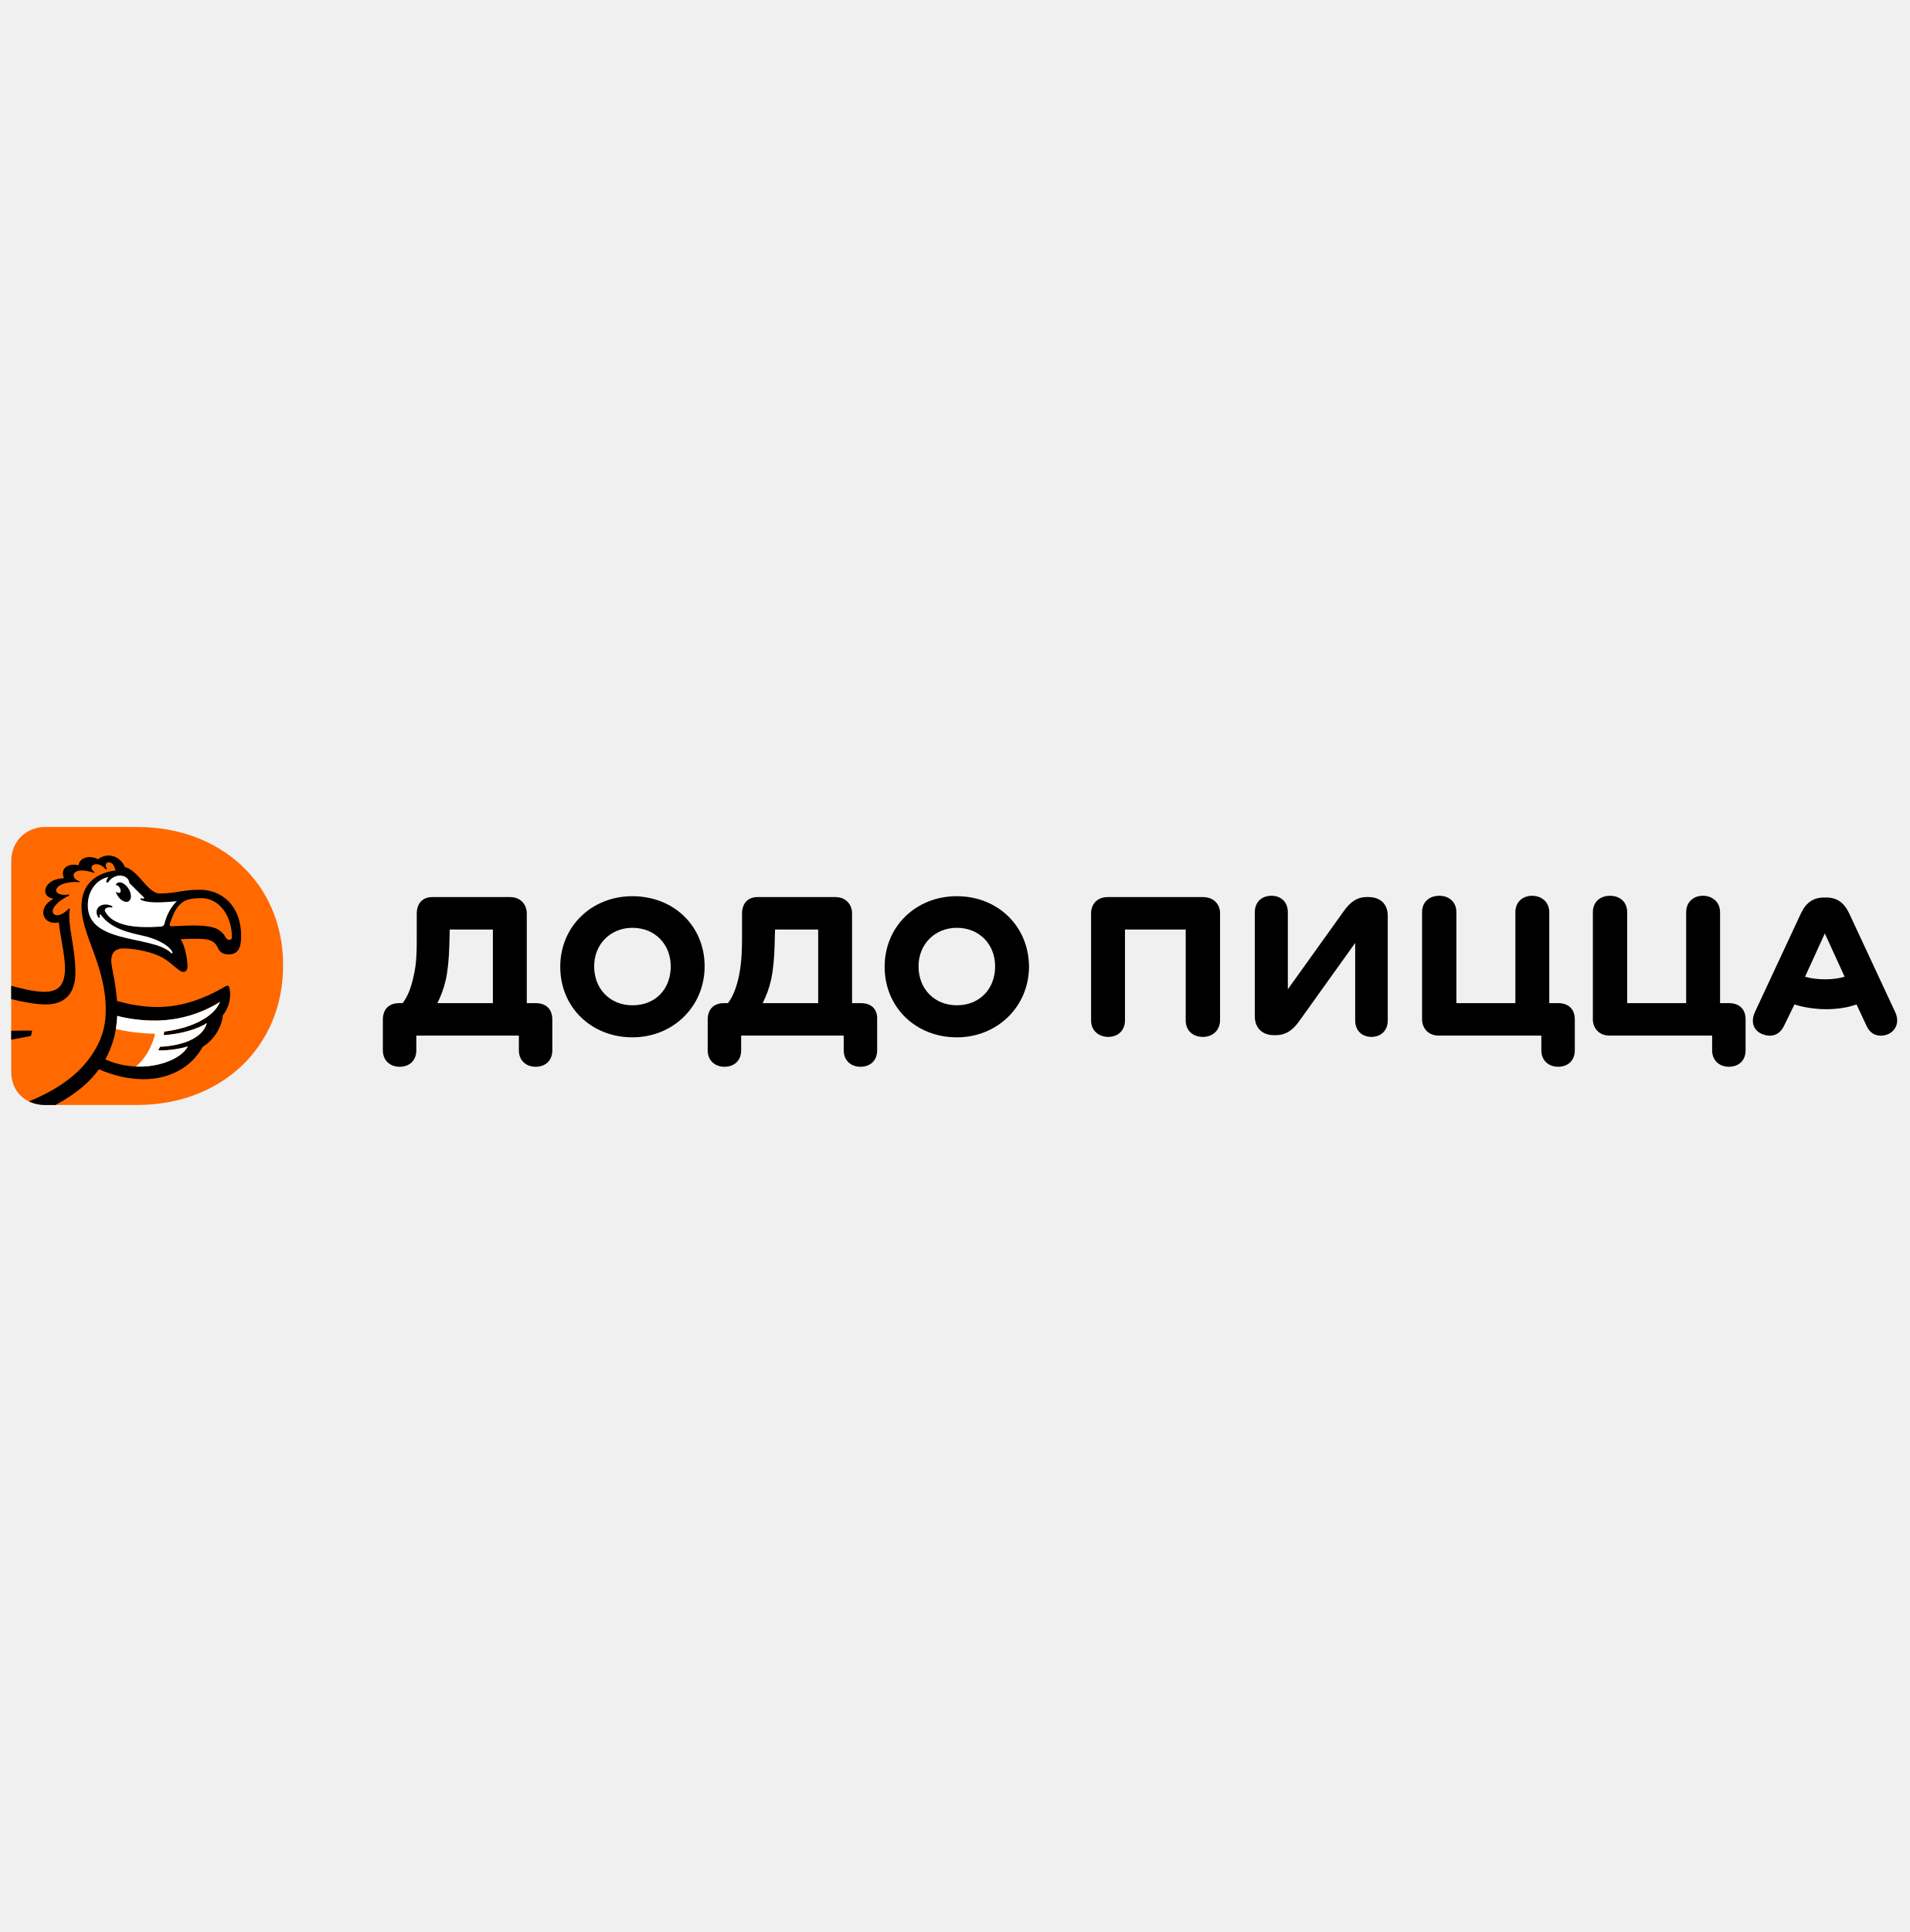
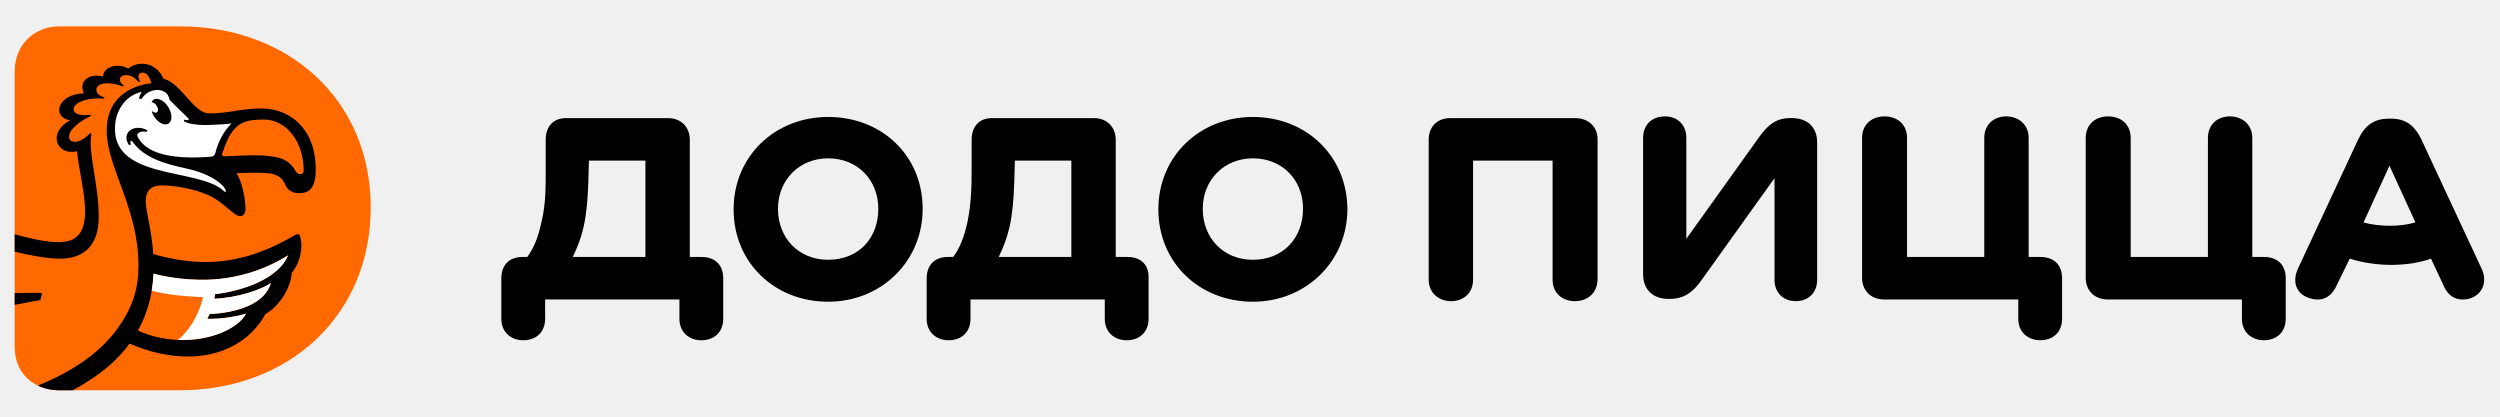
- <svg xmlns="http://www.w3.org/2000/svg" width="142.33" height="144" viewBox="0 0 158 23" fill="none">
+ <svg xmlns="http://www.w3.org/2000/svg" width="210" height="35" viewBox="0 0 158 23" fill="none">
  <path d="M11.388 0C18.198 0 23.429 4.607 23.429 11.443C23.429 18.316 18.199 22.997 11.388 22.997H3.75C2.207 22.997 0.928 21.994 0.928 20.248V2.861C0.928 1.114 2.207 0 3.75 0H11.388Z" fill="#FF6900" />
  <path d="M4.594 23C6.548 21.936 7.517 20.961 8.189 20.046C9.497 20.619 10.757 20.866 11.891 20.866C14.018 20.866 15.831 19.902 16.777 18.184C17.75 17.61 18.395 16.429 18.435 15.586C19.041 14.836 19.153 13.89 18.967 13.251C18.923 13.099 18.797 13.095 18.579 13.225C16.662 14.355 14.806 14.893 13.035 14.893C11.96 14.893 10.859 14.725 9.687 14.392C9.603 13.156 9.345 12.121 9.249 11.493C9.112 10.664 9.307 10.05 10.232 10.05C10.911 10.05 12.168 10.22 13.171 10.669C14.166 11.113 14.757 11.988 15.17 11.988C15.338 11.988 15.515 11.886 15.515 11.537C15.515 10.829 15.258 9.69 14.939 9.284C15.869 9.232 16.608 9.241 17.024 9.287C17.89 9.435 17.931 9.863 18.101 10.141C18.272 10.42 18.561 10.541 18.909 10.541C19.553 10.541 19.955 10.215 19.955 9.035C19.955 6.445 18.292 5.19 16.547 5.19C15.115 5.19 14.562 5.499 13.203 5.499C12.238 5.499 11.439 3.57 10.343 3.316C9.859 2.257 8.773 2.137 8.104 2.669C7.496 2.306 6.547 2.502 6.508 3.173C5.809 2.96 4.907 3.331 5.296 4.234C3.587 4.281 3.269 5.767 4.428 5.932C2.935 6.763 3.617 8.197 4.87 7.892C4.958 8.911 5.378 10.556 5.378 11.692C5.378 13.271 4.649 13.638 3.653 13.638C2.866 13.638 1.711 13.357 0.928 13.137V14.239C1.72 14.432 2.908 14.681 3.799 14.681C5.369 14.681 6.24 13.775 6.24 12.05C6.24 9.932 5.551 8.006 5.777 6.8L5.722 6.73C4.938 7.535 4.428 7.322 4.372 7.063C4.26 6.544 5.179 5.909 5.703 5.688C5.713 5.654 5.727 5.619 5.741 5.583C5.25 5.657 4.673 5.596 4.653 5.251C4.63 4.841 5.466 4.475 6.558 4.566C6.579 4.549 6.6 4.532 6.621 4.515C6.553 4.488 6.479 4.454 6.387 4.407C6.105 4.264 6.036 4.027 6.129 3.854C6.23 3.665 6.538 3.59 6.789 3.596C7.183 3.604 7.517 3.697 7.762 3.795C7.789 3.783 7.817 3.772 7.844 3.762C7.753 3.692 7.674 3.616 7.628 3.539C7.56 3.425 7.543 3.268 7.674 3.166C7.827 3.048 8.215 3.006 8.566 3.319C8.638 3.384 8.7 3.446 8.755 3.506C8.794 3.499 8.833 3.492 8.873 3.485C8.815 3.398 8.769 3.306 8.754 3.221C8.734 3.105 8.772 2.98 8.911 2.936C9.063 2.888 9.254 2.964 9.354 3.109C9.461 3.265 9.526 3.456 9.568 3.593C8.795 3.681 6.745 4.141 6.745 6.577C6.745 8.953 8.752 11.448 8.752 15.13C8.749 16.468 8.449 17.81 7.215 19.374C6.262 20.581 4.749 21.746 2.39 22.702C2.795 22.898 3.259 23 3.75 23H4.594V23ZM14.038 8.052C14.274 7.36 14.479 6.838 14.862 6.44C15.266 6.02 15.714 5.889 16.698 5.889C18.057 5.889 19.192 7.24 19.192 9.128C19.192 9.409 18.809 9.407 18.686 9.15C18.224 8.348 17.598 8.233 16.612 8.161C15.884 8.119 15.006 8.18 14.207 8.213C14.057 8.221 14.015 8.118 14.038 8.052ZM9.703 15.628C10.778 15.922 12.264 16.079 13.497 15.994C15.665 15.844 17.291 15.051 18.207 14.473C17.657 15.839 15.594 16.688 13.593 16.928C13.579 17.028 13.565 17.125 13.546 17.219C15.047 17.14 16.473 16.66 17.119 16.223C16.749 17.567 14.914 18.107 13.247 18.185C13.2 18.29 13.15 18.39 13.099 18.484C14.069 18.501 14.998 18.324 15.553 18.153C15.054 19.088 13.335 19.827 11.583 19.827C10.722 19.827 9.648 19.662 8.716 19.226C9.39 18.014 9.649 16.773 9.703 15.628Z" fill="black" />
  <path d="M0.928 17.598C1.749 17.437 2.557 17.288 2.557 17.288L2.66 16.853C2.289 16.835 1.555 16.843 0.928 16.86V17.598Z" fill="black" />
  <path d="M9.78 4.597C10.067 4.502 10.479 4.78 10.7 5.216C10.92 5.652 10.866 6.085 10.579 6.178C10.295 6.277 9.884 5.998 9.663 5.56C9.632 5.501 9.609 5.442 9.589 5.384L9.639 5.371C9.731 5.456 9.841 5.48 9.914 5.434C10.015 5.369 10.004 5.196 9.919 5.046C9.859 4.924 9.718 4.795 9.601 4.805L9.581 4.779C9.624 4.692 9.69 4.627 9.78 4.597ZM11.791 8.986C10.506 8.708 9.1 8.342 8.35 7.257C8.336 7.237 8.31 7.228 8.286 7.235C8.263 7.241 8.246 7.263 8.245 7.287C8.242 7.346 8.25 7.411 8.263 7.476L8.161 7.513C7.964 7.24 7.923 6.907 8.119 6.668C8.402 6.324 8.974 6.36 9.316 6.571L9.273 6.664C9.089 6.634 8.914 6.634 8.778 6.715C8.662 6.785 8.646 6.887 8.718 7.018C9.34 8.157 11.151 8.403 13.303 8.239C13.525 8.222 13.576 8.123 13.605 8.018C13.791 7.285 14.13 6.632 14.635 6.133C14.242 6.188 13.878 6.2 13.559 6.217C12.448 6.286 11.812 6.142 11.614 5.987L11.65 5.892C11.769 5.932 11.891 5.941 11.917 5.907C11.951 5.86 11.925 5.832 11.871 5.785C11.66 5.59 10.712 4.635 10.714 4.641C10.611 3.832 9.415 3.803 8.938 4.598L8.776 4.556C8.823 4.381 8.894 4.239 8.96 4.136C7.961 4.358 7.392 5.239 7.289 6.091C6.846 9.753 12.494 8.907 14.107 10.373C14.138 10.397 14.215 10.504 14.27 10.436C14.333 10.237 13.622 9.384 11.791 8.986Z" fill="white" />
  <path d="M18.207 14.471C17.291 15.048 15.663 15.843 13.497 15.992C12.265 16.077 10.777 15.92 9.702 15.626C9.686 15.978 9.649 16.342 9.588 16.709C10.193 16.863 11.272 17.065 12.827 17.108C12.758 17.519 12.333 18.915 11.246 19.817C13.228 19.899 15.024 19.141 15.552 18.151C14.998 18.322 14.068 18.499 13.098 18.482C13.149 18.388 13.199 18.288 13.246 18.183C14.912 18.105 16.749 17.564 17.118 16.221C16.473 16.658 15.046 17.138 13.546 17.217C13.564 17.123 13.579 17.026 13.592 16.926C15.592 16.686 17.657 15.836 18.207 14.471Z" fill="white" />
  <path d="M156.843 15.325L153.019 7.122C152.582 6.227 151.999 5.833 151.125 5.833H150.979C150.068 5.833 149.486 6.227 149.049 7.122L145.224 15.325C144.86 16.148 145.115 16.865 145.88 17.151C146.572 17.402 147.227 17.259 147.628 16.471L148.502 14.68C149.267 14.931 150.251 15.074 151.125 15.074C152.072 15.074 152.946 14.931 153.639 14.68L154.476 16.471C154.84 17.259 155.569 17.402 156.225 17.151C156.916 16.865 157.208 16.113 156.843 15.325ZM151.052 12.602C150.469 12.602 149.85 12.531 149.376 12.388L151.015 8.806L152.654 12.388C152.181 12.531 151.635 12.602 151.052 12.602Z" fill="black" />
  <path d="M143.074 14.572H142.345V7.05C142.345 6.19 141.69 5.689 140.925 5.689C140.16 5.689 139.54 6.19 139.54 7.05V14.572H134.659V7.05C134.659 6.19 134.04 5.689 133.239 5.689C132.437 5.689 131.818 6.19 131.818 7.05V15.897C131.818 16.649 132.328 17.258 133.202 17.258H141.689V18.476C141.689 19.335 142.309 19.837 143.074 19.837C143.875 19.837 144.458 19.335 144.458 18.476V15.932C144.458 15.037 143.911 14.572 143.074 14.572Z" fill="black" />
  <path d="M128.94 14.572H128.211V7.05C128.211 6.19 127.556 5.689 126.791 5.689C126.026 5.689 125.406 6.19 125.406 7.05V14.572H120.525V7.05C120.525 6.19 119.906 5.689 119.105 5.689C118.303 5.689 117.684 6.19 117.684 7.05V15.897C117.684 16.649 118.194 17.258 119.068 17.258H127.555V18.476C127.555 19.335 128.174 19.837 128.94 19.837C129.741 19.837 130.324 19.335 130.324 18.476V15.932C130.324 15.037 129.778 14.572 128.94 14.572Z" fill="black" />
  <path d="M113.242 5.796H113.132C112.294 5.796 111.748 6.19 111.165 7.014L106.576 13.425V7.05C106.576 6.19 105.993 5.689 105.228 5.689C104.427 5.689 103.844 6.19 103.844 7.05V15.682C103.844 16.613 104.463 17.222 105.41 17.222H105.556C106.43 17.222 107.013 16.792 107.559 16.004L112.149 9.593V16.004C112.149 16.864 112.731 17.365 113.497 17.365C114.262 17.365 114.844 16.864 114.844 16.004V7.336C114.844 6.405 114.262 5.796 113.242 5.796Z" fill="black" />
  <path d="M99.545 5.798H91.677C90.766 5.798 90.293 6.406 90.293 7.159V16.006C90.293 16.865 90.948 17.367 91.714 17.367C92.478 17.367 93.098 16.865 93.098 16.006V8.484H98.124V16.006C98.124 16.866 98.744 17.367 99.545 17.367C100.31 17.367 100.966 16.866 100.966 15.97V7.123C100.966 6.407 100.456 5.798 99.545 5.798Z" fill="black" />
  <path d="M79.183 5.725C75.795 5.725 73.209 8.232 73.209 11.563C73.209 14.93 75.795 17.402 79.183 17.402C82.534 17.402 85.157 14.859 85.157 11.528C85.12 8.161 82.534 5.725 79.183 5.725ZM79.183 14.751C77.325 14.751 76.014 13.39 76.014 11.528C76.014 9.701 77.362 8.34 79.183 8.34C81.041 8.34 82.352 9.701 82.352 11.528C82.352 13.39 81.077 14.751 79.183 14.751Z" fill="black" />
  <path d="M71.243 14.573H70.514V7.159C70.514 6.407 70.004 5.798 69.13 5.798H62.683C61.917 5.798 61.408 6.299 61.408 7.159V8.95C61.408 10.239 61.371 11.242 61.153 12.316C60.934 13.355 60.643 14.036 60.242 14.573H59.914C59.003 14.573 58.566 15.146 58.566 15.934V18.477C58.566 19.337 59.185 19.838 59.951 19.838C60.752 19.838 61.335 19.337 61.335 18.477V17.259H69.822V18.477C69.822 19.337 70.441 19.838 71.206 19.838C72.007 19.838 72.59 19.337 72.59 18.477V15.934C72.627 15.146 72.189 14.573 71.243 14.573ZM67.709 14.573H63.12C63.411 13.964 63.63 13.427 63.812 12.639C63.994 11.779 64.067 10.92 64.103 9.809L64.139 8.484H67.709V14.573H67.709Z" fill="black" />
  <path d="M52.338 5.725C48.951 5.725 46.364 8.232 46.364 11.563C46.364 14.93 48.951 17.402 52.338 17.402C55.69 17.402 58.312 14.859 58.312 11.528C58.312 8.161 55.726 5.725 52.338 5.725ZM52.338 14.751C50.481 14.751 49.169 13.39 49.169 11.528C49.169 9.701 50.517 8.34 52.338 8.34C54.196 8.34 55.508 9.701 55.508 11.528C55.508 13.39 54.269 14.751 52.338 14.751Z" fill="black" />
  <path d="M44.323 14.573H43.595V7.159C43.595 6.407 43.085 5.798 42.211 5.798H35.763C34.999 5.798 34.489 6.299 34.489 7.159V8.95C34.489 10.239 34.489 11.242 34.233 12.316C34.015 13.355 33.724 14.036 33.323 14.573H33.031C32.121 14.573 31.684 15.146 31.684 15.934V18.477C31.684 19.337 32.303 19.838 33.068 19.838C33.869 19.838 34.452 19.337 34.452 18.477V17.259H42.94V18.477C42.94 19.337 43.559 19.838 44.324 19.838C45.125 19.838 45.708 19.337 45.708 18.477V15.934C45.708 15.146 45.271 14.573 44.323 14.573ZM40.79 14.573H36.2C36.492 13.964 36.71 13.427 36.892 12.639C37.075 11.779 37.147 10.92 37.184 9.809L37.22 8.484H40.79L40.79 14.573Z" fill="black" />
</svg>
